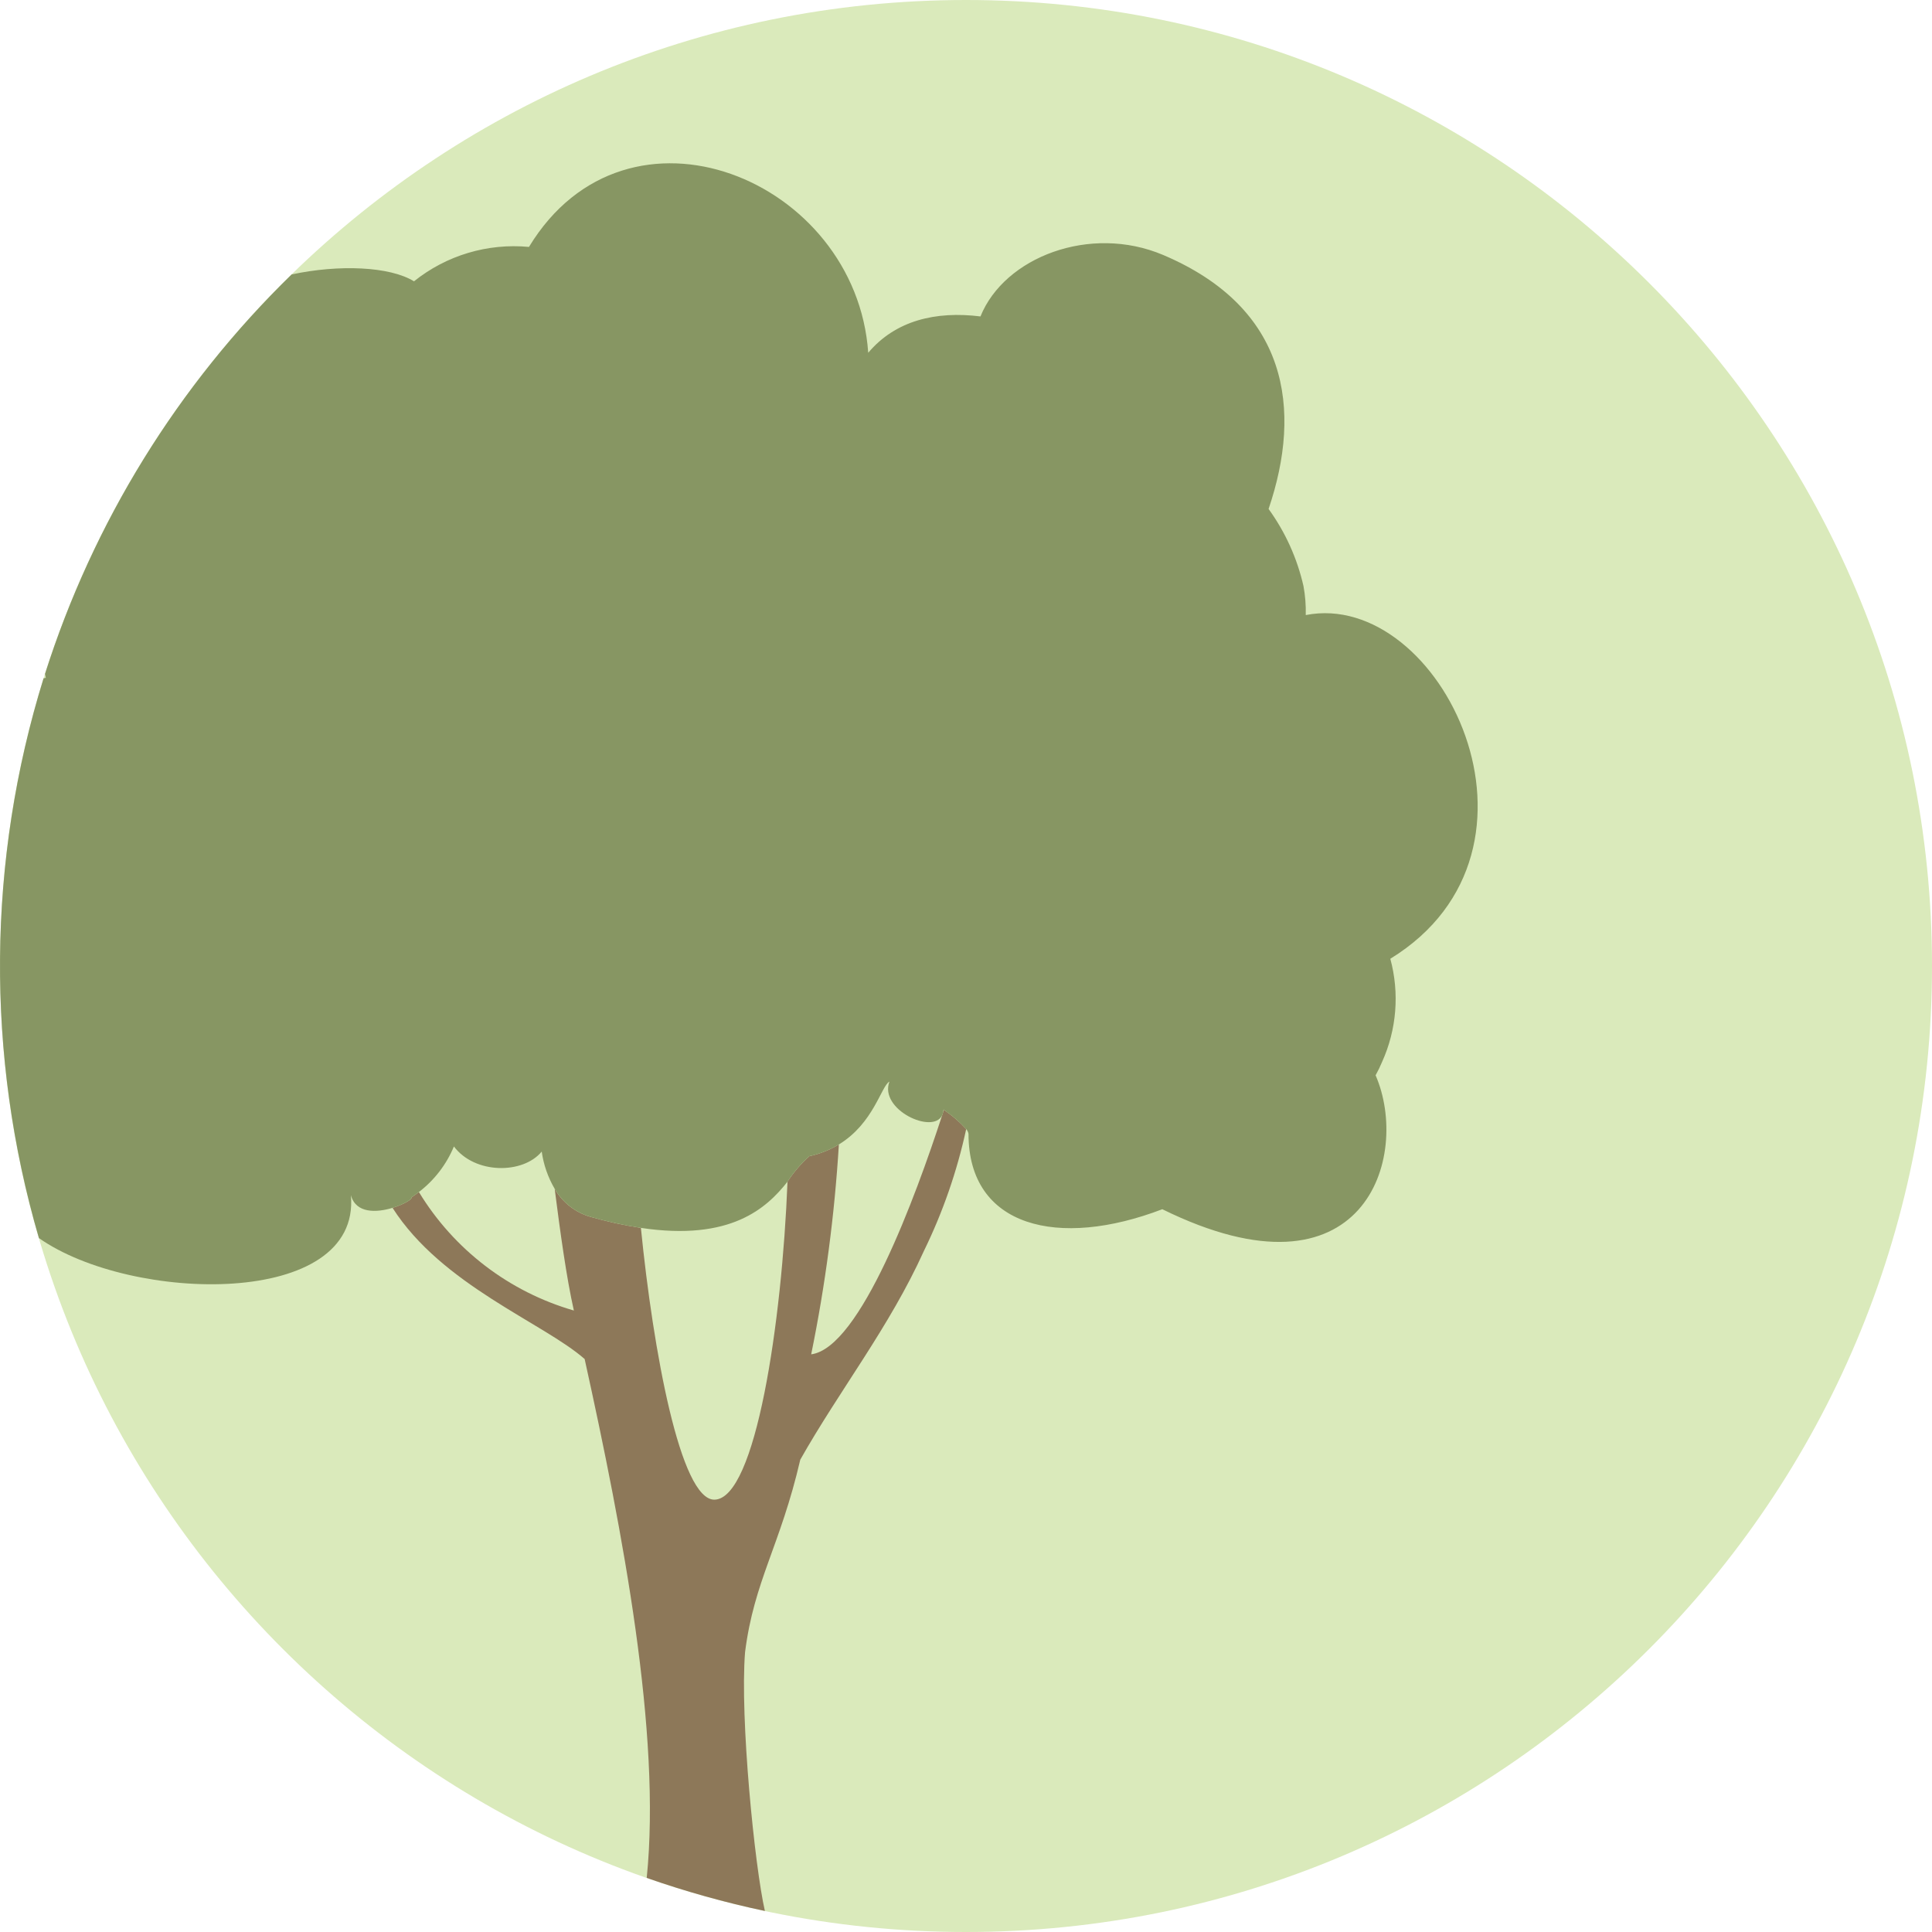
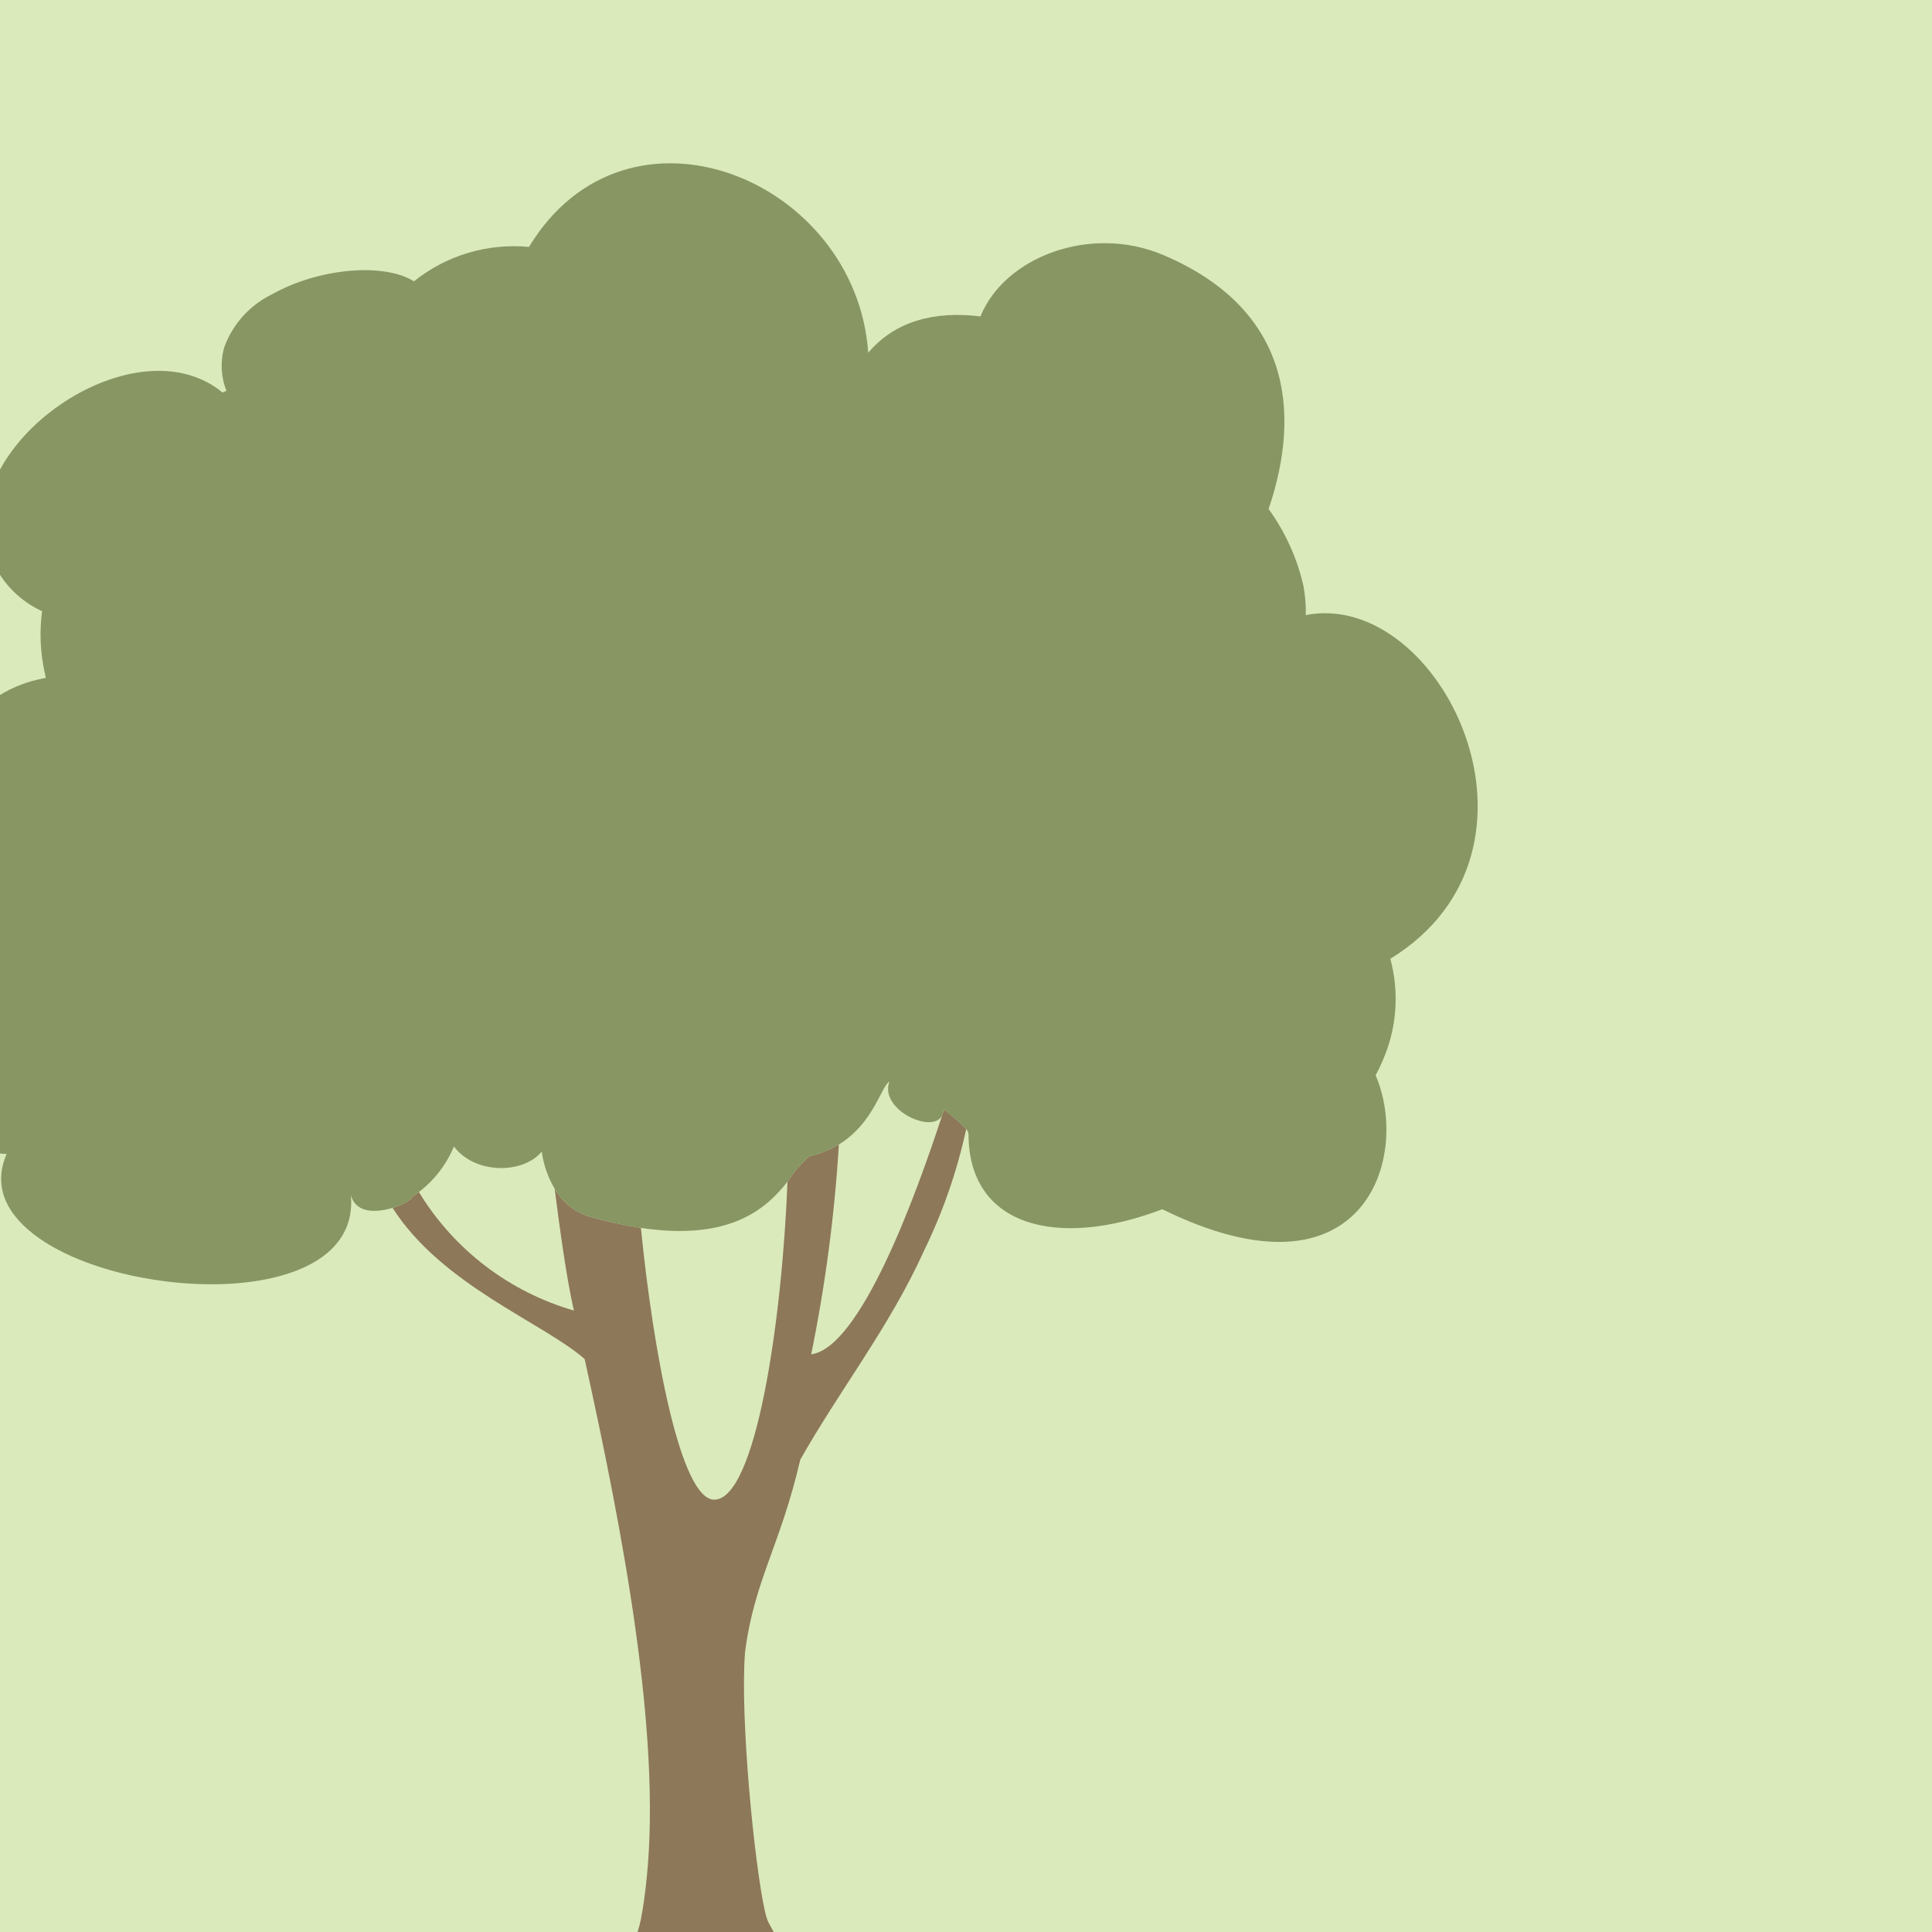
<svg xmlns="http://www.w3.org/2000/svg" id="natur" viewBox="0 0 200 200">
  <defs>
    <clipPath id="clip-path">
-       <circle id="ellipse" cx="100" cy="100" r="100" fill="none" />
+       <rect id="path" width="200" height="200" fill="none" />
    </clipPath>
  </defs>
-   <g id="tree">
+   <g id="natur-2" data-name="natur">
    <g clip-path="url(#clip-path)">
-       <circle id="ellipse-2" data-name="ellipse" cx="100" cy="100" r="100" fill="#daeabb" />
-       <g id="tree-2" data-name="tree">
-         <path d="M77.129,171.029c.933-7.385,3.646-10.999,5.715-19.922,4.069-7.209,9.233-13.727,12.795-21.602a55.481,55.481,0,0,0,4.38-12.619,12.651,12.651,0,0,0-2.306-1.992c-.033.103-.07.214-.104.32a1.357,1.357,0,0,1-.075.232c-2.733,8.388-8.483,24.092-13.56,24.754A155.869,155.869,0,0,0,86.84,118.473a9.989,9.989,0,0,1-3.057,1.214,13.175,13.175,0,0,0-2.261,2.641c-.57,14.545-3.287,32.831-7.554,32.917-3.533.072-6.361-15.476-7.622-28.134a42.221,42.221,0,0,1-5.26-1.156,6.253,6.253,0,0,1-3.666-2.888c.572,4.447,1.209,9.146,1.986,12.598A27.792,27.792,0,0,1,43.364,123.397c-.25.197-.506.383-.767.554.119.177-.795.731-1.962,1.086,5.125,8.022,15.589,11.88,19.887,15.648,3.958,17.929,7.946,38.791,6.426,53.715a99.216,99.216,0,0,0,12.234,3.423C78.131,193.255,76.583,177.843,77.129,171.029Z" fill="#8d7859" />
-         <path d="M135.171,63.672a14.498,14.498,0,0,0-.236-3.007,21.854,21.854,0,0,0-3.612-7.978C134.833,42.36,133.361,31.88,120.398,26.39c-7.539-3.188-16.421.226-18.9,6.367-4.649-.578-8.804.426-11.62,3.761C88.639,18.539,64.935,8.785,54.759,25.562a16.517,16.517,0,0,0-11.902,3.56c-2.496-1.546-7.77-1.76-12.668-.711A99.991,99.991,0,0,0,4.658,69.763c.031.132.05.273.085.403-.083.015-.152.041-.234.056a100.531,100.531,0,0,0-.48,57.943c9.576,6.735,33.356,7.292,32.295-4.444.513,1.922,2.667,1.817,4.312,1.316,1.167-.356,2.08-.909,1.962-1.086.261-.172.517-.358.767-.554a11.485,11.485,0,0,0,3.624-4.715c2.168,2.884,7.15,2.884,9.089.529a10.503,10.503,0,0,0,1.344,3.856,6.253,6.253,0,0,0,3.666,2.888,42.221,42.221,0,0,0,5.26,1.156c9.327,1.398,13.028-2.07,15.175-4.783a13.175,13.175,0,0,1,2.261-2.641,9.989,9.989,0,0,0,3.057-1.214c3.603-2.196,4.376-6.042,5.233-6.509-1.099,2.9,4.513,5.513,5.461,3.484l.075-.232a1.557,1.557,0,0,0,.066-.343c.007.003.023.013.038.023a12.651,12.651,0,0,1,2.306,1.992.941.941,0,0,1,.239.493c0,9.677,9.323,11.91,20.064,7.797,20.985,10.328,25.726-5.495,22.078-13.864a13.609,13.609,0,0,0,.671-1.382,15.851,15.851,0,0,0,.853-10.68C162.359,87.928,149.122,60.925,135.171,63.672Z" fill="#879663" />
+       <rect id="square" width="200" height="200" fill="#daeabb" />
+       <g id="tree">
+         <path d="M79.182,197.824c-1.051-4.569-2.599-19.981-2.053-26.795.933-7.385,3.646-10.999,5.715-19.922,4.069-7.209,9.233-13.727,12.795-21.602a55.481,55.481,0,0,0,4.38-12.619,12.651,12.651,0,0,0-2.306-1.992c-.033.103-.07.214-.104.32a1.357,1.357,0,0,1-.075.232c-2.733,8.388-8.483,24.092-13.56,24.754A155.869,155.869,0,0,0,86.84,118.473a9.989,9.989,0,0,1-3.057,1.214,13.175,13.175,0,0,0-2.261,2.641c-.57,14.545-3.287,32.831-7.554,32.917-3.533.072-6.361-15.476-7.622-28.134a42.221,42.221,0,0,1-5.26-1.156,6.253,6.253,0,0,1-3.666-2.888c.572,4.447,1.209,9.146,1.986,12.598A27.792,27.792,0,0,1,43.364,123.397c-.25.197-.506.383-.767.554.119.177-.795.731-1.962,1.086,5.125,8.022,15.589,11.88,19.887,15.648,3.958,17.929,7.946,38.791,6.426,53.715-.151,1.48-.337,2.923-.601,4.277-.086.434-.209.877-.341,1.322H80.094c-.189-.34-.378-.671-.564-1.033A5.674,5.674,0,0,1,79.182,197.824Z" fill="#8d7859" />
+         <path d="M4.029,128.166c9.576,6.735,33.356,7.292,32.295-4.444.513,1.922,2.667,1.817,4.312,1.316,1.167-.356,2.08-.909,1.962-1.086.261-.172.517-.358.767-.554a11.485,11.485,0,0,0,3.624-4.715c2.168,2.884,7.15,2.884,9.089.529a10.503,10.503,0,0,0,1.344,3.856,6.253,6.253,0,0,0,3.666,2.888,42.221,42.221,0,0,0,5.26,1.156c9.327,1.398,13.028-2.07,15.175-4.783a13.175,13.175,0,0,1,2.261-2.641,9.989,9.989,0,0,0,3.057-1.214c3.603-2.196,4.376-6.042,5.233-6.509-1.099,2.9,4.513,5.513,5.461,3.484a1.357,1.357,0,0,0,.075-.232,1.557,1.557,0,0,0,.066-.343c.007.003.023.013.038.023a12.651,12.651,0,0,1,2.306,1.992.941.941,0,0,1,.239.493c0,9.677,9.323,11.91,20.064,7.797,20.985,10.328,25.726-5.495,22.078-13.864a13.609,13.609,0,0,0,.671-1.382,15.851,15.851,0,0,0,.853-10.68c18.436-11.323,5.198-38.326-8.752-35.578a14.498,14.498,0,0,0-.236-3.007,21.854,21.854,0,0,0-3.612-7.978C134.833,42.36,133.361,31.88,120.398,26.39c-7.539-3.188-16.421.226-18.9,6.367-4.649-.578-8.804.426-11.62,3.761C88.639,18.539,64.935,8.785,54.759,25.562a16.517,16.517,0,0,0-11.902,3.56c-3.217-1.993-9.985-1.324-14.736,1.363a9.856,9.856,0,0,0-4.903,5.452,7.024,7.024,0,0,0,.22,4.518c-.128.049-.258.127-.414.176A9.267,9.267,0,0,0,20.62,39.186C13.748,36.312,3.799,41.604,0,48.613v10.881c.025.039.043.08.069.119A10.346,10.346,0,0,0,4.356,63.271a18.371,18.371,0,0,0,.302,6.493c.031.132.05.273.085.403-.083.015-.152.041-.234.056A13.269,13.269,0,0,0,0,71.943v47.465c.23.017.456.049.69.053C-.823,122.911.793,125.891,4.029,128.166Z" fill="#879663" />
      </g>
    </g>
  </g>
</svg>
